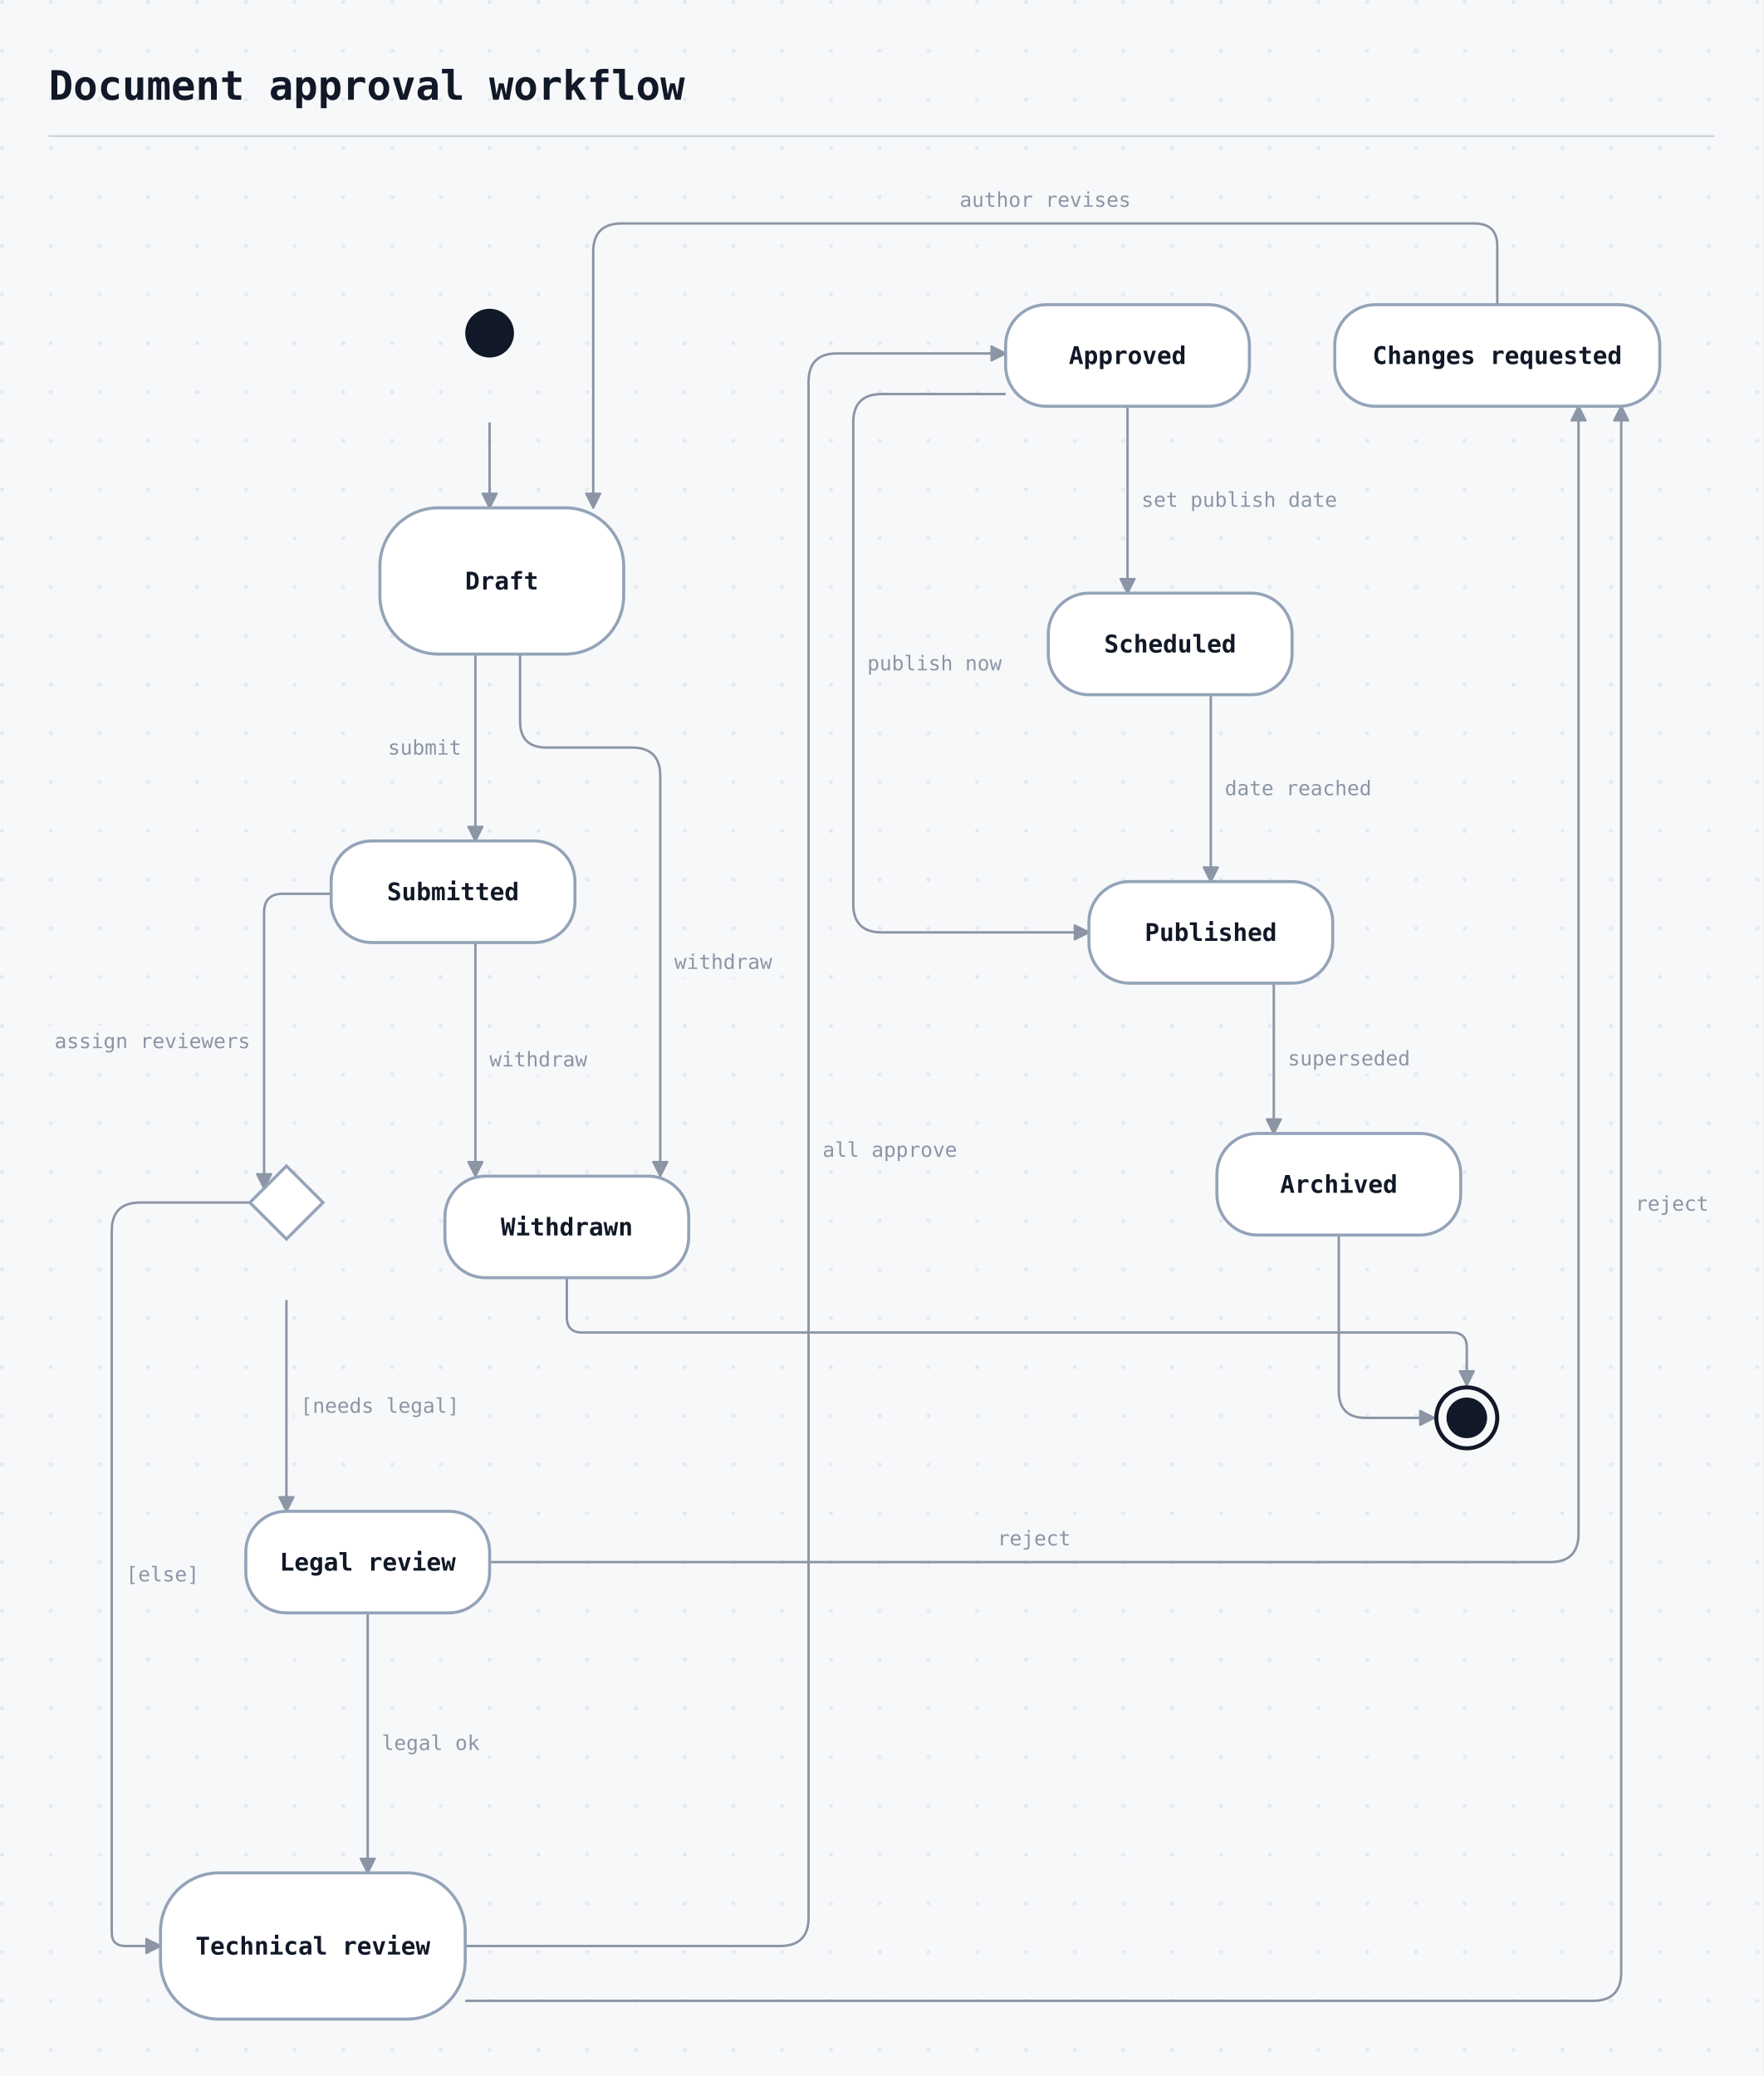
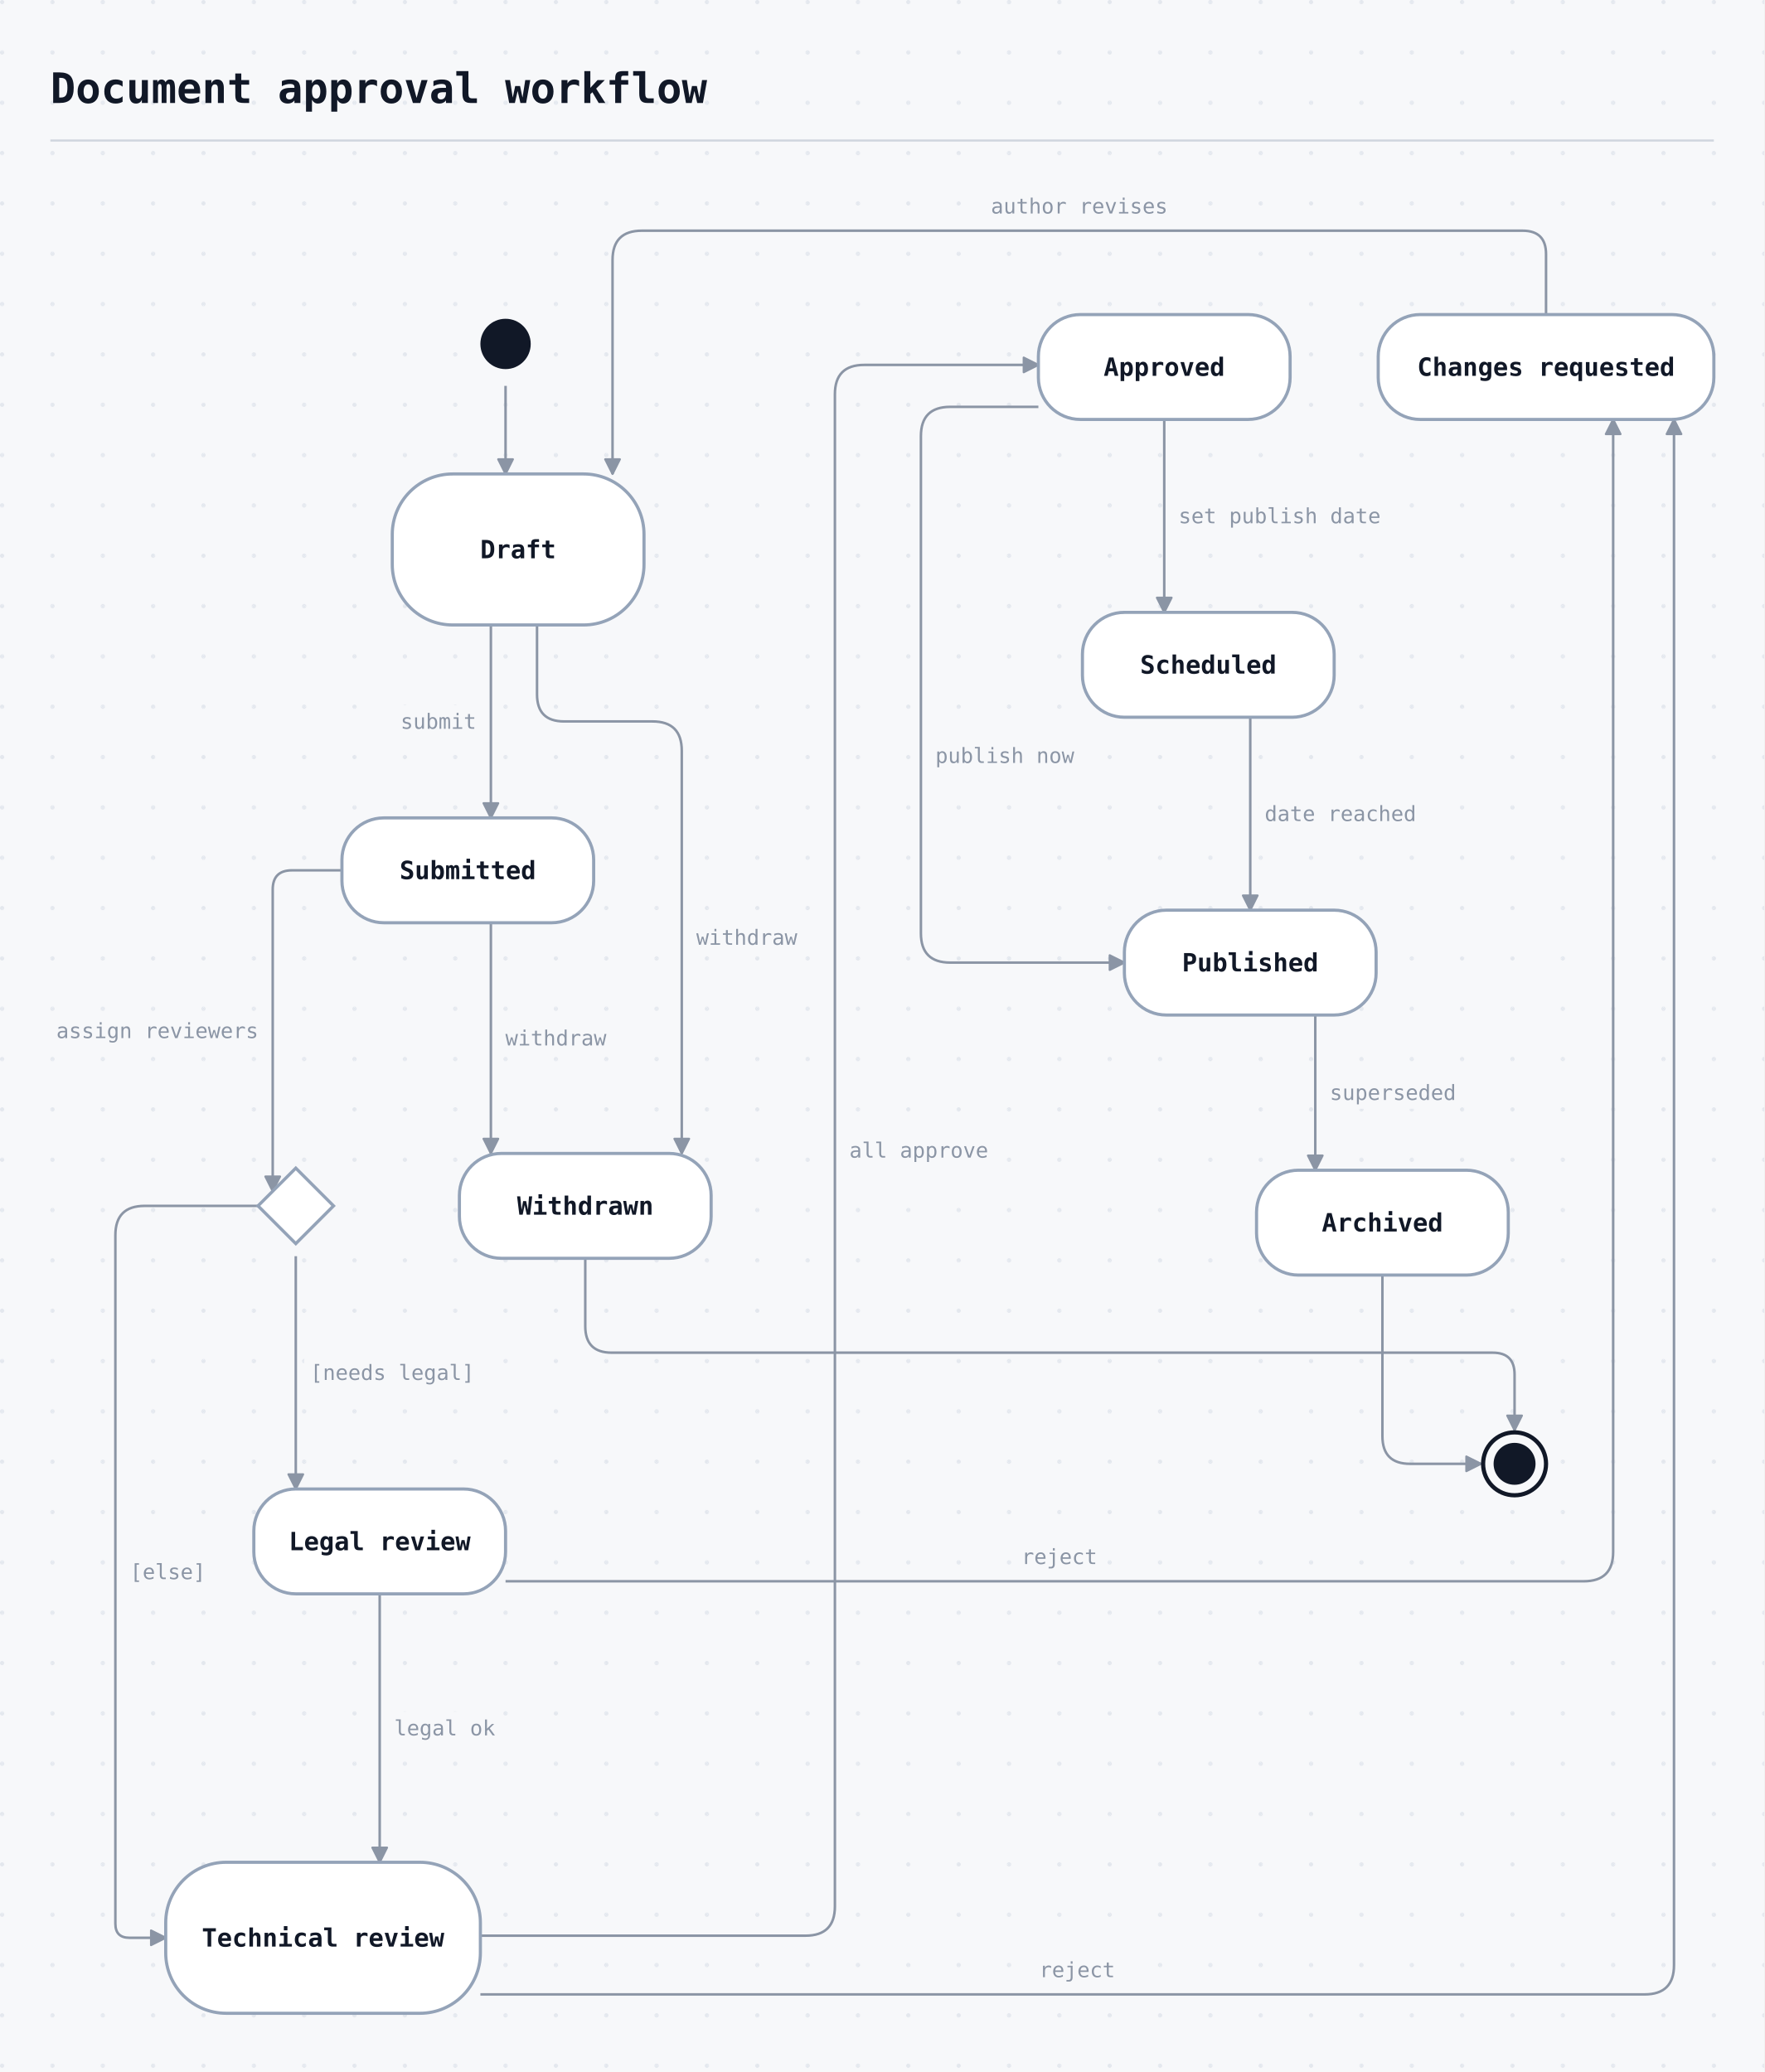
- <svg xmlns="http://www.w3.org/2000/svg" version="1.1" width="868" height="1022" viewBox="0 0 868 1022" font-family="JetBrains Mono, ui-monospace, SFMono-Regular, Menlo, Consolas, monospace">
+ <svg xmlns="http://www.w3.org/2000/svg" version="1.1" width="841" height="988" viewBox="0 0 841 988" font-family="JetBrains Mono, ui-monospace, SFMono-Regular, Menlo, Consolas, monospace">
  <defs>
    <pattern id="canvas-grid" width="24" height="24" patternUnits="userSpaceOnUse">
      <circle cx="1" cy="1" r="1" fill="#e3e7ed" />
    </pattern>
    <marker id="marker-arrow-0" viewBox="-1 -1 9 9" refX="7" refY="3.5" markerWidth="9" markerHeight="9" markerUnits="userSpaceOnUse" orient="auto-start-reverse">
      <path d="M0 0 L7 3.5 L0 7 Z" fill="#8b95a5" stroke="#8b95a5" stroke-width="1" stroke-linejoin="round" />
    </marker>
  </defs>
  <rect width="100%" height="100%" fill="#f7f8fa" />
  <rect width="100%" height="100%" fill="url(#canvas-grid)" />
  <text x="24.0" y="49.1" text-anchor="start" font-size="20" font-weight="bold" fill="#111827">Document approval workflow</text>
-   <path d="M 241.0 208.0 L 241.0 250.0" fill="none" stroke="#8b95a5" stroke-width="1.2" marker-end="url(#marker-arrow-0)" />
-   <path d="M 234.0 322.0 L 234.0 414.0" fill="none" stroke="#8b95a5" stroke-width="1.2" marker-end="url(#marker-arrow-0)" />
-   <path d="M 163.0 440.0 L 139.2 440.0 Q 130.0 440.0 130.0 449.2 L 130.0 585.0" fill="none" stroke="#8b95a5" stroke-width="1.2" marker-end="url(#marker-arrow-0)" />
-   <path d="M 141.0 640.0 L 141.0 744.0" fill="none" stroke="#8b95a5" stroke-width="1.2" marker-end="url(#marker-arrow-0)" />
-   <path d="M 123.0 592.0 L 69.0 592.0 Q 55.0 592.0 55.0 606.0 L 55.0 951.3 Q 55.0 958.0 61.7 958.0 L 79.0 958.0" fill="none" stroke="#8b95a5" stroke-width="1.2" marker-end="url(#marker-arrow-0)" />
-   <path d="M 181.0 794.0 L 181.0 922.0" fill="none" stroke="#8b95a5" stroke-width="1.2" marker-end="url(#marker-arrow-0)" />
-   <path d="M 229.0 958.0 L 384.0 958.0 Q 398.0 958.0 398.0 944.0 L 398.0 188.0 Q 398.0 174.0 412.0 174.0 L 495.0 174.0" fill="none" stroke="#8b95a5" stroke-width="1.2" marker-end="url(#marker-arrow-0)" />
-   <path d="M 241.0 769.0 L 763.0 769.0 Q 777.0 769.0 777.0 755.0 L 777.0 200.0" fill="none" stroke="#8b95a5" stroke-width="1.2" marker-end="url(#marker-arrow-0)" />
-   <path d="M 229.0 985.0 L 784.0 985.0 Q 798.0 985.0 798.0 971.0 L 798.0 200.0" fill="none" stroke="#8b95a5" stroke-width="1.2" marker-end="url(#marker-arrow-0)" />
-   <path d="M 737.0 150.0 L 737.0 121.2 Q 737.0 110.0 725.8 110.0 L 306.0 110.0 Q 292.0 110.0 292.0 124.0 L 292.0 250.0" fill="none" stroke="#8b95a5" stroke-width="1.2" marker-end="url(#marker-arrow-0)" />
+   <path d="M 241.0 184.0 L 241.0 226.0" fill="none" stroke="#8b95a5" stroke-width="1.2" marker-end="url(#marker-arrow-0)" />
+   <path d="M 234.0 298.0 L 234.0 390.0" fill="none" stroke="#8b95a5" stroke-width="1.2" marker-end="url(#marker-arrow-0)" />
+   <path d="M 163.0 415.0 L 139.2 415.0 Q 130.0 415.0 130.0 424.2 L 130.0 568.0" fill="none" stroke="#8b95a5" stroke-width="1.2" marker-end="url(#marker-arrow-0)" />
+   <path d="M 141.0 599.0 L 141.0 710.0" fill="none" stroke="#8b95a5" stroke-width="1.2" marker-end="url(#marker-arrow-0)" />
+   <path d="M 123.0 575.0 L 69.0 575.0 Q 55.0 575.0 55.0 589.0 L 55.0 917.3 Q 55.0 924.0 61.7 924.0 L 79.0 924.0" fill="none" stroke="#8b95a5" stroke-width="1.2" marker-end="url(#marker-arrow-0)" />
+   <path d="M 181.0 760.0 L 181.0 888.0" fill="none" stroke="#8b95a5" stroke-width="1.2" marker-end="url(#marker-arrow-0)" />
+   <path d="M 229.0 923.0 L 384.0 923.0 Q 398.0 923.0 398.0 909.0 L 398.0 188.0 Q 398.0 174.0 412.0 174.0 L 495.0 174.0" fill="none" stroke="#8b95a5" stroke-width="1.2" marker-end="url(#marker-arrow-0)" />
+   <path d="M 241.0 754.0 L 755.0 754.0 Q 769.0 754.0 769.0 740.0 L 769.0 200.0" fill="none" stroke="#8b95a5" stroke-width="1.2" marker-end="url(#marker-arrow-0)" />
+   <path d="M 229.0 951.0 L 784.0 951.0 Q 798.0 951.0 798.0 937.0 L 798.0 200.0" fill="none" stroke="#8b95a5" stroke-width="1.2" marker-end="url(#marker-arrow-0)" />
+   <path d="M 737.0 150.0 L 737.0 121.2 Q 737.0 110.0 725.8 110.0 L 306.0 110.0 Q 292.0 110.0 292.0 124.0 L 292.0 226.0" fill="none" stroke="#8b95a5" stroke-width="1.2" marker-end="url(#marker-arrow-0)" />
  <path d="M 555.0 200.0 L 555.0 292.0" fill="none" stroke="#8b95a5" stroke-width="1.2" marker-end="url(#marker-arrow-0)" />
-   <path d="M 495.0 194.0 L 434.0 194.0 Q 420.0 194.0 420.0 208.0 L 420.0 445.0 Q 420.0 459.0 434.0 459.0 L 536.0 459.0" fill="none" stroke="#8b95a5" stroke-width="1.2" marker-end="url(#marker-arrow-0)" />
+   <path d="M 495.0 194.0 L 453.0 194.0 Q 439.0 194.0 439.0 208.0 L 439.0 445.0 Q 439.0 459.0 453.0 459.0 L 536.0 459.0" fill="none" stroke="#8b95a5" stroke-width="1.2" marker-end="url(#marker-arrow-0)" />
  <path d="M 596.0 342.0 L 596.0 434.0" fill="none" stroke="#8b95a5" stroke-width="1.2" marker-end="url(#marker-arrow-0)" />
  <path d="M 627.0 484.0 L 627.0 558.0" fill="none" stroke="#8b95a5" stroke-width="1.2" marker-end="url(#marker-arrow-0)" />
  <path d="M 659.0 608.0 L 659.0 684.8 Q 659.0 698.0 672.2 698.0 L 706.0 698.0" fill="none" stroke="#8b95a5" stroke-width="1.2" marker-end="url(#marker-arrow-0)" />
-   <path d="M 256.0 322.0 L 256.0 355.1 Q 256.0 368.0 268.9 368.0 L 311.0 368.0 Q 325.0 368.0 325.0 382.0 L 325.0 579.0" fill="none" stroke="#8b95a5" stroke-width="1.2" marker-end="url(#marker-arrow-0)" />
-   <path d="M 234.0 464.0 L 234.0 579.0" fill="none" stroke="#8b95a5" stroke-width="1.2" marker-end="url(#marker-arrow-0)" />
-   <path d="M 279.0 629.0 L 279.0 648.4 Q 279.0 656.0 286.6 656.0 L 714.7 656.0 Q 722.0 656.0 722.0 663.3 L 722.0 682.0" fill="none" stroke="#8b95a5" stroke-width="1.2" marker-end="url(#marker-arrow-0)" />
+   <path d="M 256.0 298.0 L 256.0 331.1 Q 256.0 344.0 268.9 344.0 L 311.0 344.0 Q 325.0 344.0 325.0 358.0 L 325.0 550.0" fill="none" stroke="#8b95a5" stroke-width="1.2" marker-end="url(#marker-arrow-0)" />
+   <path d="M 234.0 440.0 L 234.0 550.0" fill="none" stroke="#8b95a5" stroke-width="1.2" marker-end="url(#marker-arrow-0)" />
+   <path d="M 279.0 600.0 L 279.0 632.4 Q 279.0 645.0 291.6 645.0 L 711.6 645.0 Q 722.0 645.0 722.0 655.4 L 722.0 682.0" fill="none" stroke="#8b95a5" stroke-width="1.2" marker-end="url(#marker-arrow-0)" />
  <circle cx="241.0" cy="164.0" r="12.0" fill="#111827" />
  <text x="241.0" y="194.3" text-anchor="middle" font-size="12" font-weight="bold" fill="#111827">
    <tspan />
  </text>
-   <rect fill="#ffffff" fill-opacity="1.000" stroke="#94a3b8" stroke-width="1.5" x="187.0" y="250.0" width="120.0" height="72.0" rx="28.8" />
-   <text x="247.0" y="290.2" text-anchor="middle" font-size="12" font-weight="bold" fill="#111827">
+   <rect fill="#ffffff" fill-opacity="1.000" stroke="#94a3b8" stroke-width="1.5" x="187.0" y="226.0" width="120.0" height="72.0" rx="28.8" />
+   <text x="247.0" y="266.2" text-anchor="middle" font-size="12" font-weight="bold" fill="#111827">
    <tspan>Draft</tspan>
  </text>
-   <rect fill="#ffffff" fill-opacity="1.000" stroke="#94a3b8" stroke-width="1.5" x="163.0" y="414.0" width="120.0" height="50.0" rx="20.0" />
-   <text x="223.0" y="443.2" text-anchor="middle" font-size="12" font-weight="bold" fill="#111827">
+   <rect fill="#ffffff" fill-opacity="1.000" stroke="#94a3b8" stroke-width="1.5" x="163.0" y="390.0" width="120.0" height="50.0" rx="20.0" />
+   <text x="223.0" y="419.2" text-anchor="middle" font-size="12" font-weight="bold" fill="#111827">
    <tspan>Submitted</tspan>
  </text>
-   <path fill="#ffffff" fill-opacity="1.000" stroke="#94a3b8" stroke-width="1.5" d="M 141.0 574.0 L 159.0 592.0 L 141.0 610.0 L 123.0 592.0 Z" />
-   <text x="141.0" y="626.3" text-anchor="middle" font-size="12" font-weight="bold" fill="#111827">
+   <path fill="#ffffff" fill-opacity="1.000" stroke="#94a3b8" stroke-width="1.5" d="M 141.0 557.0 L 159.0 575.0 L 141.0 593.0 L 123.0 575.0 Z" />
+   <text x="141.0" y="609.3" text-anchor="middle" font-size="12" font-weight="bold" fill="#111827">
    <tspan />
  </text>
-   <rect fill="#ffffff" fill-opacity="1.000" stroke="#94a3b8" stroke-width="1.5" x="121.0" y="744.0" width="120.0" height="50.0" rx="20.0" />
-   <text x="181.0" y="773.2" text-anchor="middle" font-size="12" font-weight="bold" fill="#111827">
+   <rect fill="#ffffff" fill-opacity="1.000" stroke="#94a3b8" stroke-width="1.5" x="121.0" y="710.0" width="120.0" height="50.0" rx="20.0" />
+   <text x="181.0" y="739.2" text-anchor="middle" font-size="12" font-weight="bold" fill="#111827">
    <tspan>Legal review</tspan>
  </text>
-   <rect fill="#ffffff" fill-opacity="1.000" stroke="#94a3b8" stroke-width="1.5" x="79.0" y="922.0" width="150.0" height="72.0" rx="28.8" />
-   <text x="154.0" y="962.2" text-anchor="middle" font-size="12" font-weight="bold" fill="#111827">
+   <rect fill="#ffffff" fill-opacity="1.000" stroke="#94a3b8" stroke-width="1.5" x="79.0" y="888.0" width="150.0" height="72.0" rx="28.8" />
+   <text x="154.0" y="928.2" text-anchor="middle" font-size="12" font-weight="bold" fill="#111827">
    <tspan>Technical review</tspan>
  </text>
  <rect fill="#ffffff" fill-opacity="1.000" stroke="#94a3b8" stroke-width="1.5" x="657.0" y="150.0" width="160.0" height="50.0" rx="20.0" />
  <text x="737.0" y="179.2" text-anchor="middle" font-size="12" font-weight="bold" fill="#111827">
    <tspan>Changes requested</tspan>
  </text>
  <rect fill="#ffffff" fill-opacity="1.000" stroke="#94a3b8" stroke-width="1.5" x="495.0" y="150.0" width="120.0" height="50.0" rx="20.0" />
  <text x="555.0" y="179.2" text-anchor="middle" font-size="12" font-weight="bold" fill="#111827">
    <tspan>Approved</tspan>
  </text>
  <rect fill="#ffffff" fill-opacity="1.000" stroke="#94a3b8" stroke-width="1.5" x="516.0" y="292.0" width="120.0" height="50.0" rx="20.0" />
  <text x="576.0" y="321.2" text-anchor="middle" font-size="12" font-weight="bold" fill="#111827">
    <tspan>Scheduled</tspan>
  </text>
  <rect fill="#ffffff" fill-opacity="1.000" stroke="#94a3b8" stroke-width="1.5" x="536.0" y="434.0" width="120.0" height="50.0" rx="20.0" />
  <text x="596.0" y="463.2" text-anchor="middle" font-size="12" font-weight="bold" fill="#111827">
    <tspan>Published</tspan>
  </text>
  <rect fill="#ffffff" fill-opacity="1.000" stroke="#94a3b8" stroke-width="1.5" x="599.0" y="558.0" width="120.0" height="50.0" rx="20.0" />
  <text x="659.0" y="587.2" text-anchor="middle" font-size="12" font-weight="bold" fill="#111827">
    <tspan>Archived</tspan>
  </text>
-   <rect fill="#ffffff" fill-opacity="1.000" stroke="#94a3b8" stroke-width="1.5" x="219.0" y="579.0" width="120.0" height="50.0" rx="20.0" />
-   <text x="279.0" y="608.2" text-anchor="middle" font-size="12" font-weight="bold" fill="#111827">
+   <rect fill="#ffffff" fill-opacity="1.000" stroke="#94a3b8" stroke-width="1.5" x="219.0" y="550.0" width="120.0" height="50.0" rx="20.0" />
+   <text x="279.0" y="579.2" text-anchor="middle" font-size="12" font-weight="bold" fill="#111827">
    <tspan>Withdrawn</tspan>
  </text>
  <circle cx="722.0" cy="698.0" r="15.0" fill="none" stroke="#111827" stroke-width="2" />
  <circle cx="722.0" cy="698.0" r="10.0" fill="#111827" />
  <text x="722.0" y="730.3" text-anchor="middle" font-size="12" font-weight="bold" fill="#111827">
    <tspan />
  </text>
-   <rect x="188.0" y="360.2" width="42.0" height="15.5" rx="2" fill="#f7f8fa" />
-   <text x="209.0" y="371.5" text-anchor="middle" font-size="10" fill="#8b95a5">submit</text>
-   <rect x="24.0" y="504.8" width="102.0" height="15.5" rx="2" fill="#f7f8fa" />
-   <text x="75.0" y="516.0" text-anchor="middle" font-size="10" fill="#8b95a5">assign reviewers</text>
-   <rect x="145.0" y="684.2" width="84.0" height="15.5" rx="2" fill="#f7f8fa" />
-   <text x="187.0" y="695.5" text-anchor="middle" font-size="10" fill="#8b95a5">[needs legal]</text>
-   <rect x="59.0" y="767.2" width="42.0" height="15.5" rx="2" fill="#f7f8fa" />
-   <text x="80.0" y="778.5" text-anchor="middle" font-size="10" fill="#8b95a5">[else]</text>
-   <rect x="185.0" y="850.2" width="54.0" height="15.5" rx="2" fill="#f7f8fa" />
-   <text x="212.0" y="861.5" text-anchor="middle" font-size="10" fill="#8b95a5">legal ok</text>
-   <rect x="402.0" y="558.2" width="72.0" height="15.5" rx="2" fill="#f7f8fa" />
-   <text x="438.0" y="569.5" text-anchor="middle" font-size="10" fill="#8b95a5">all approve</text>
-   <rect x="488.0" y="749.5" width="42.0" height="15.5" rx="2" fill="#f7f8fa" />
-   <text x="509.0" y="760.8" text-anchor="middle" font-size="10" fill="#8b95a5">reject</text>
-   <rect x="802.0" y="584.8" width="42.0" height="15.5" rx="2" fill="#f7f8fa" />
-   <text x="823.0" y="596.0" text-anchor="middle" font-size="10" fill="#8b95a5">reject</text>
+   <rect x="188.0" y="336.2" width="42.0" height="15.5" rx="2" fill="#f7f8fa" />
+   <text x="209.0" y="347.5" text-anchor="middle" font-size="10" fill="#8b95a5">submit</text>
+   <rect x="24.0" y="483.8" width="102.0" height="15.5" rx="2" fill="#f7f8fa" />
+   <text x="75.0" y="495.0" text-anchor="middle" font-size="10" fill="#8b95a5">assign reviewers</text>
+   <rect x="145.0" y="646.8" width="84.0" height="15.5" rx="2" fill="#f7f8fa" />
+   <text x="187.0" y="658.0" text-anchor="middle" font-size="10" fill="#8b95a5">[needs legal]</text>
+   <rect x="59.0" y="741.8" width="42.0" height="15.5" rx="2" fill="#f7f8fa" />
+   <text x="80.0" y="753.0" text-anchor="middle" font-size="10" fill="#8b95a5">[else]</text>
+   <rect x="185.0" y="816.2" width="54.0" height="15.5" rx="2" fill="#f7f8fa" />
+   <text x="212.0" y="827.5" text-anchor="middle" font-size="10" fill="#8b95a5">legal ok</text>
+   <rect x="402.0" y="540.8" width="72.0" height="15.5" rx="2" fill="#f7f8fa" />
+   <text x="438.0" y="552.0" text-anchor="middle" font-size="10" fill="#8b95a5">all approve</text>
+   <rect x="484.0" y="734.5" width="42.0" height="15.5" rx="2" fill="#f7f8fa" />
+   <text x="505.0" y="745.8" text-anchor="middle" font-size="10" fill="#8b95a5">reject</text>
+   <rect x="492.5" y="931.5" width="42.0" height="15.5" rx="2" fill="#f7f8fa" />
+   <text x="513.5" y="942.8" text-anchor="middle" font-size="10" fill="#8b95a5">reject</text>
  <rect x="469.5" y="90.5" width="90.0" height="15.5" rx="2" fill="#f7f8fa" />
  <text x="514.5" y="101.8" text-anchor="middle" font-size="10" fill="#8b95a5">author revises</text>
  <rect x="559.0" y="238.2" width="102.0" height="15.5" rx="2" fill="#f7f8fa" />
  <text x="610.0" y="249.5" text-anchor="middle" font-size="10" fill="#8b95a5">set publish date</text>
-   <rect x="424.0" y="318.8" width="72.0" height="15.5" rx="2" fill="#f7f8fa" />
-   <text x="460.0" y="330.0" text-anchor="middle" font-size="10" fill="#8b95a5">publish now</text>
+   <rect x="443.0" y="352.6" width="72.0" height="15.5" rx="2" fill="#f7f8fa" />
+   <text x="479.0" y="363.8" text-anchor="middle" font-size="10" fill="#8b95a5">publish now</text>
  <rect x="600.0" y="380.2" width="78.0" height="15.5" rx="2" fill="#f7f8fa" />
  <text x="639.0" y="391.5" text-anchor="middle" font-size="10" fill="#8b95a5">date reached</text>
  <rect x="631.0" y="513.2" width="66.0" height="15.5" rx="2" fill="#f7f8fa" />
  <text x="664.0" y="524.5" text-anchor="middle" font-size="10" fill="#8b95a5">superseded</text>
-   <rect x="329.0" y="465.8" width="54.0" height="15.5" rx="2" fill="#f7f8fa" />
-   <text x="356.0" y="477.0" text-anchor="middle" font-size="10" fill="#8b95a5">withdraw</text>
-   <rect x="238.0" y="513.8" width="54.0" height="15.5" rx="2" fill="#f7f8fa" />
-   <text x="265.0" y="525.0" text-anchor="middle" font-size="10" fill="#8b95a5">withdraw</text>
-   <line x1="24.0" y1="67.0" x2="844.0" y2="67.0" stroke="#d0d5de" stroke-width="1" />
+   <rect x="329.0" y="439.2" width="54.0" height="15.5" rx="2" fill="#f7f8fa" />
+   <text x="356.0" y="450.5" text-anchor="middle" font-size="10" fill="#8b95a5">withdraw</text>
+   <rect x="238.0" y="487.2" width="54.0" height="15.5" rx="2" fill="#f7f8fa" />
+   <text x="265.0" y="498.5" text-anchor="middle" font-size="10" fill="#8b95a5">withdraw</text>
+   <line x1="24.0" y1="67.0" x2="817.0" y2="67.0" stroke="#d0d5de" stroke-width="1" />
</svg>
